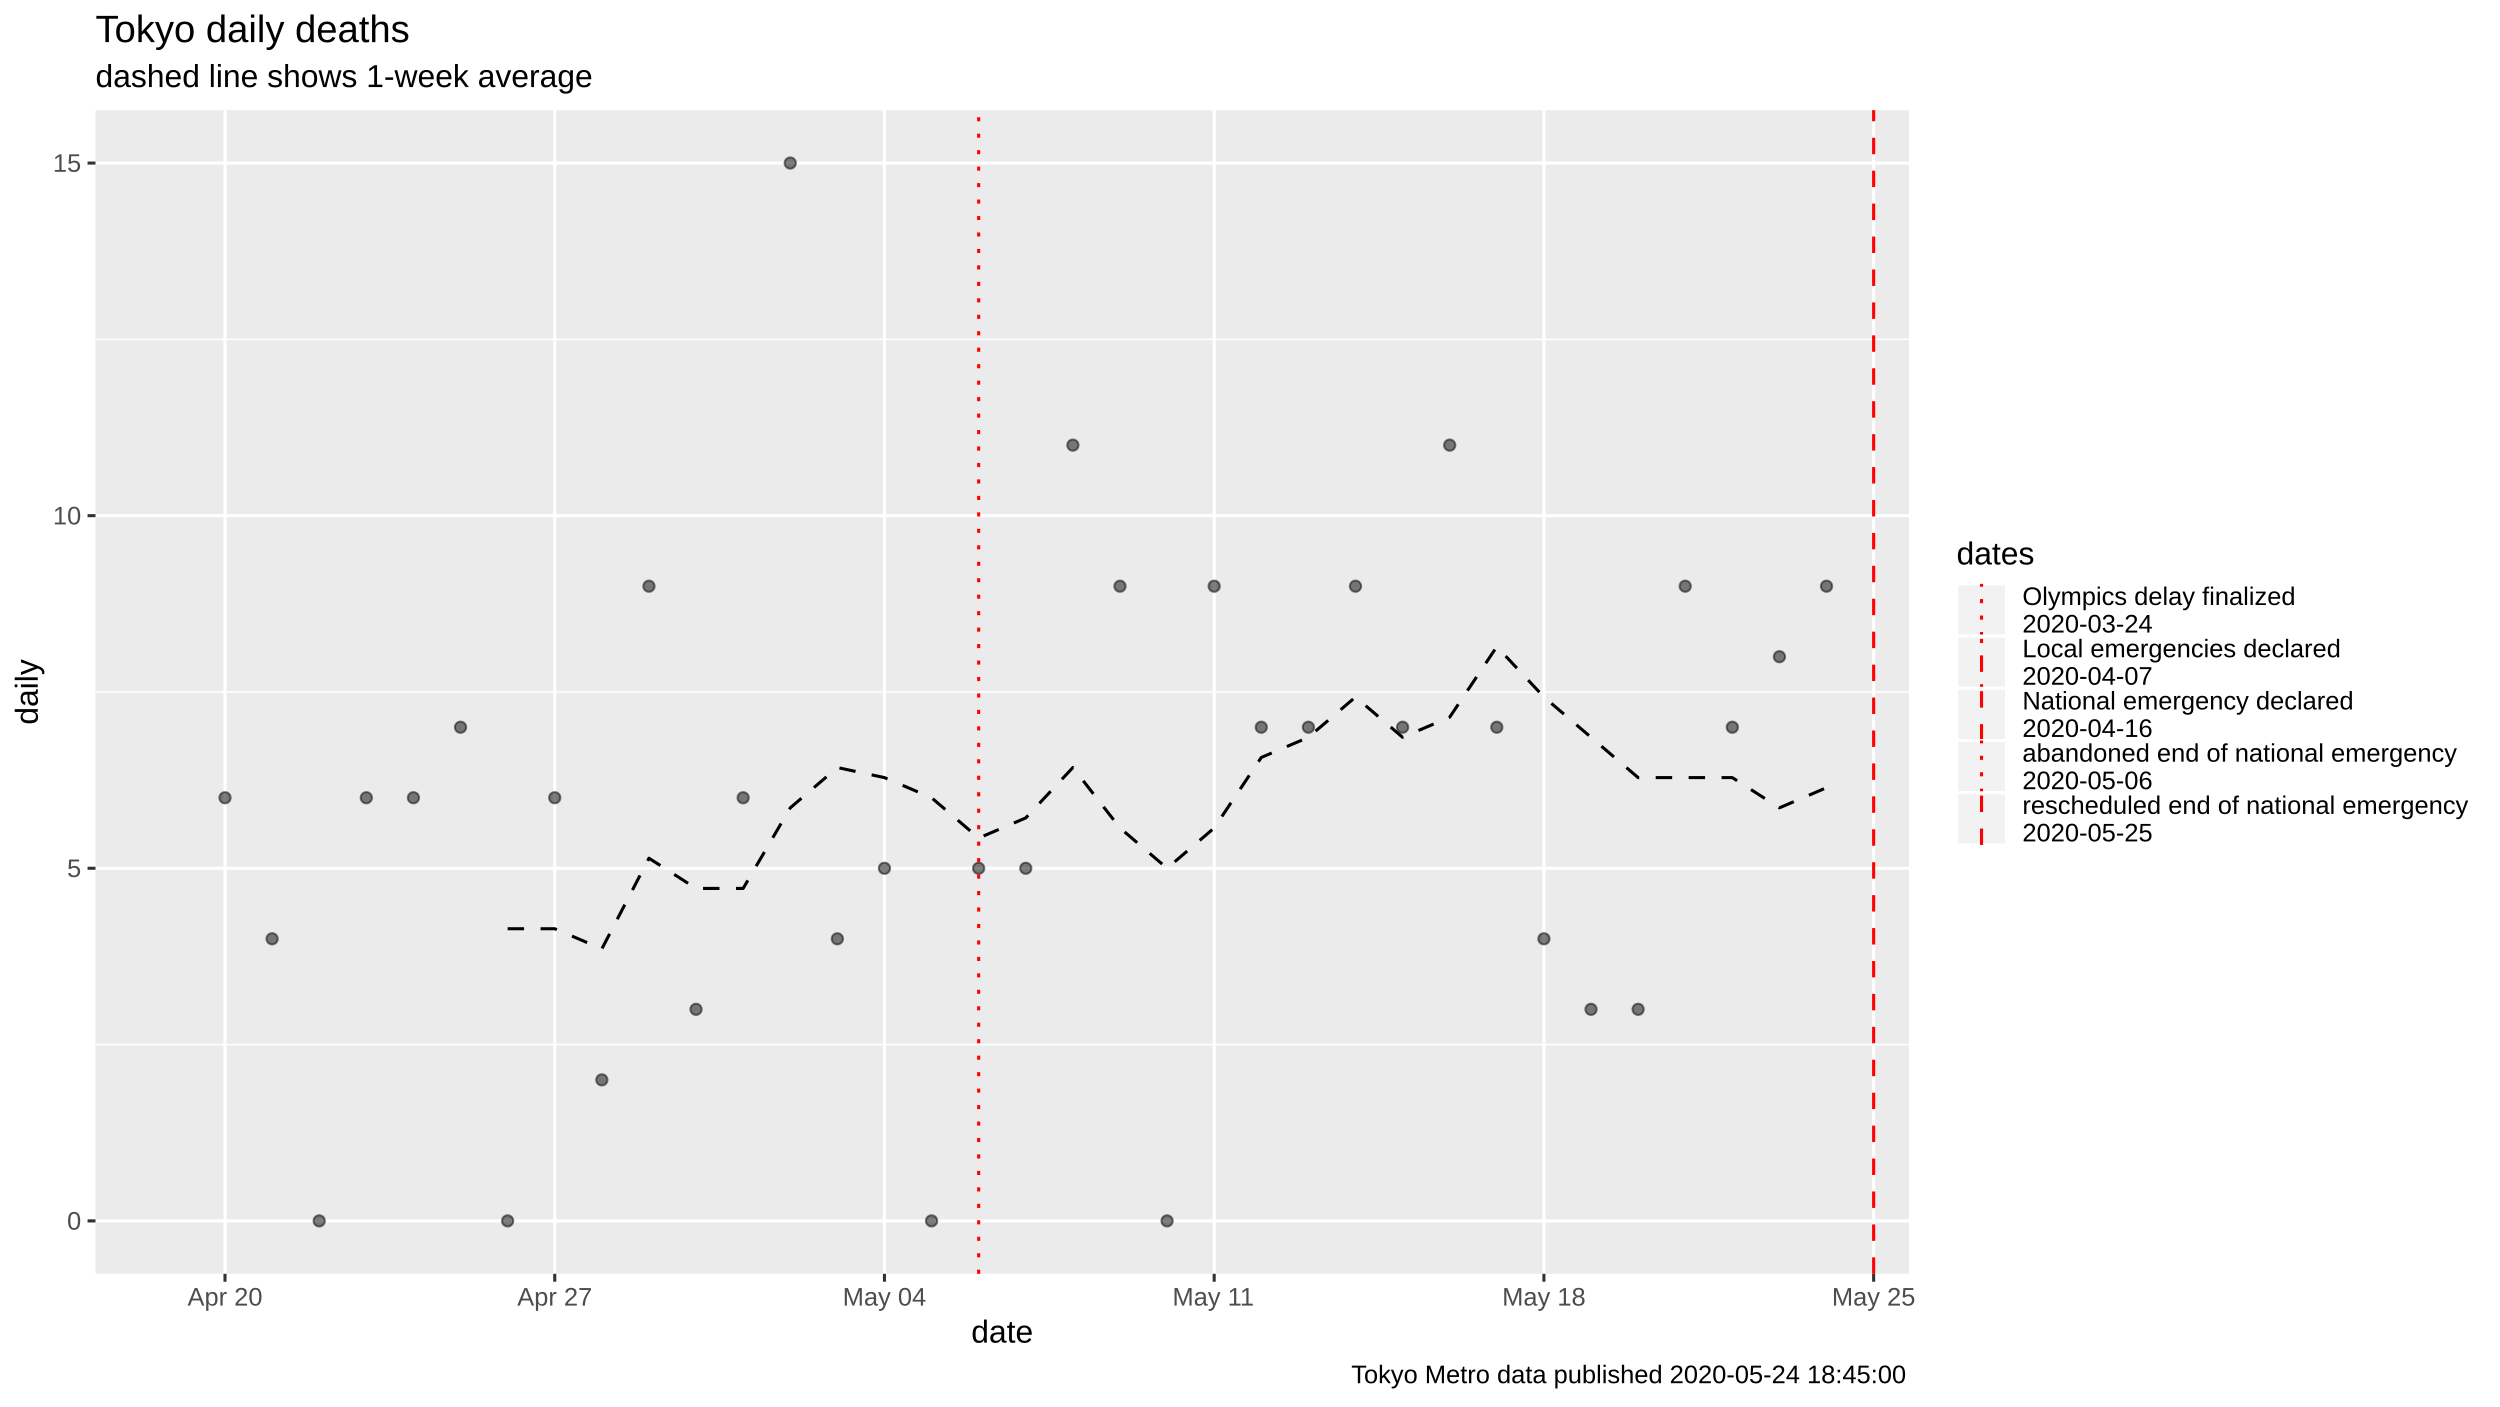
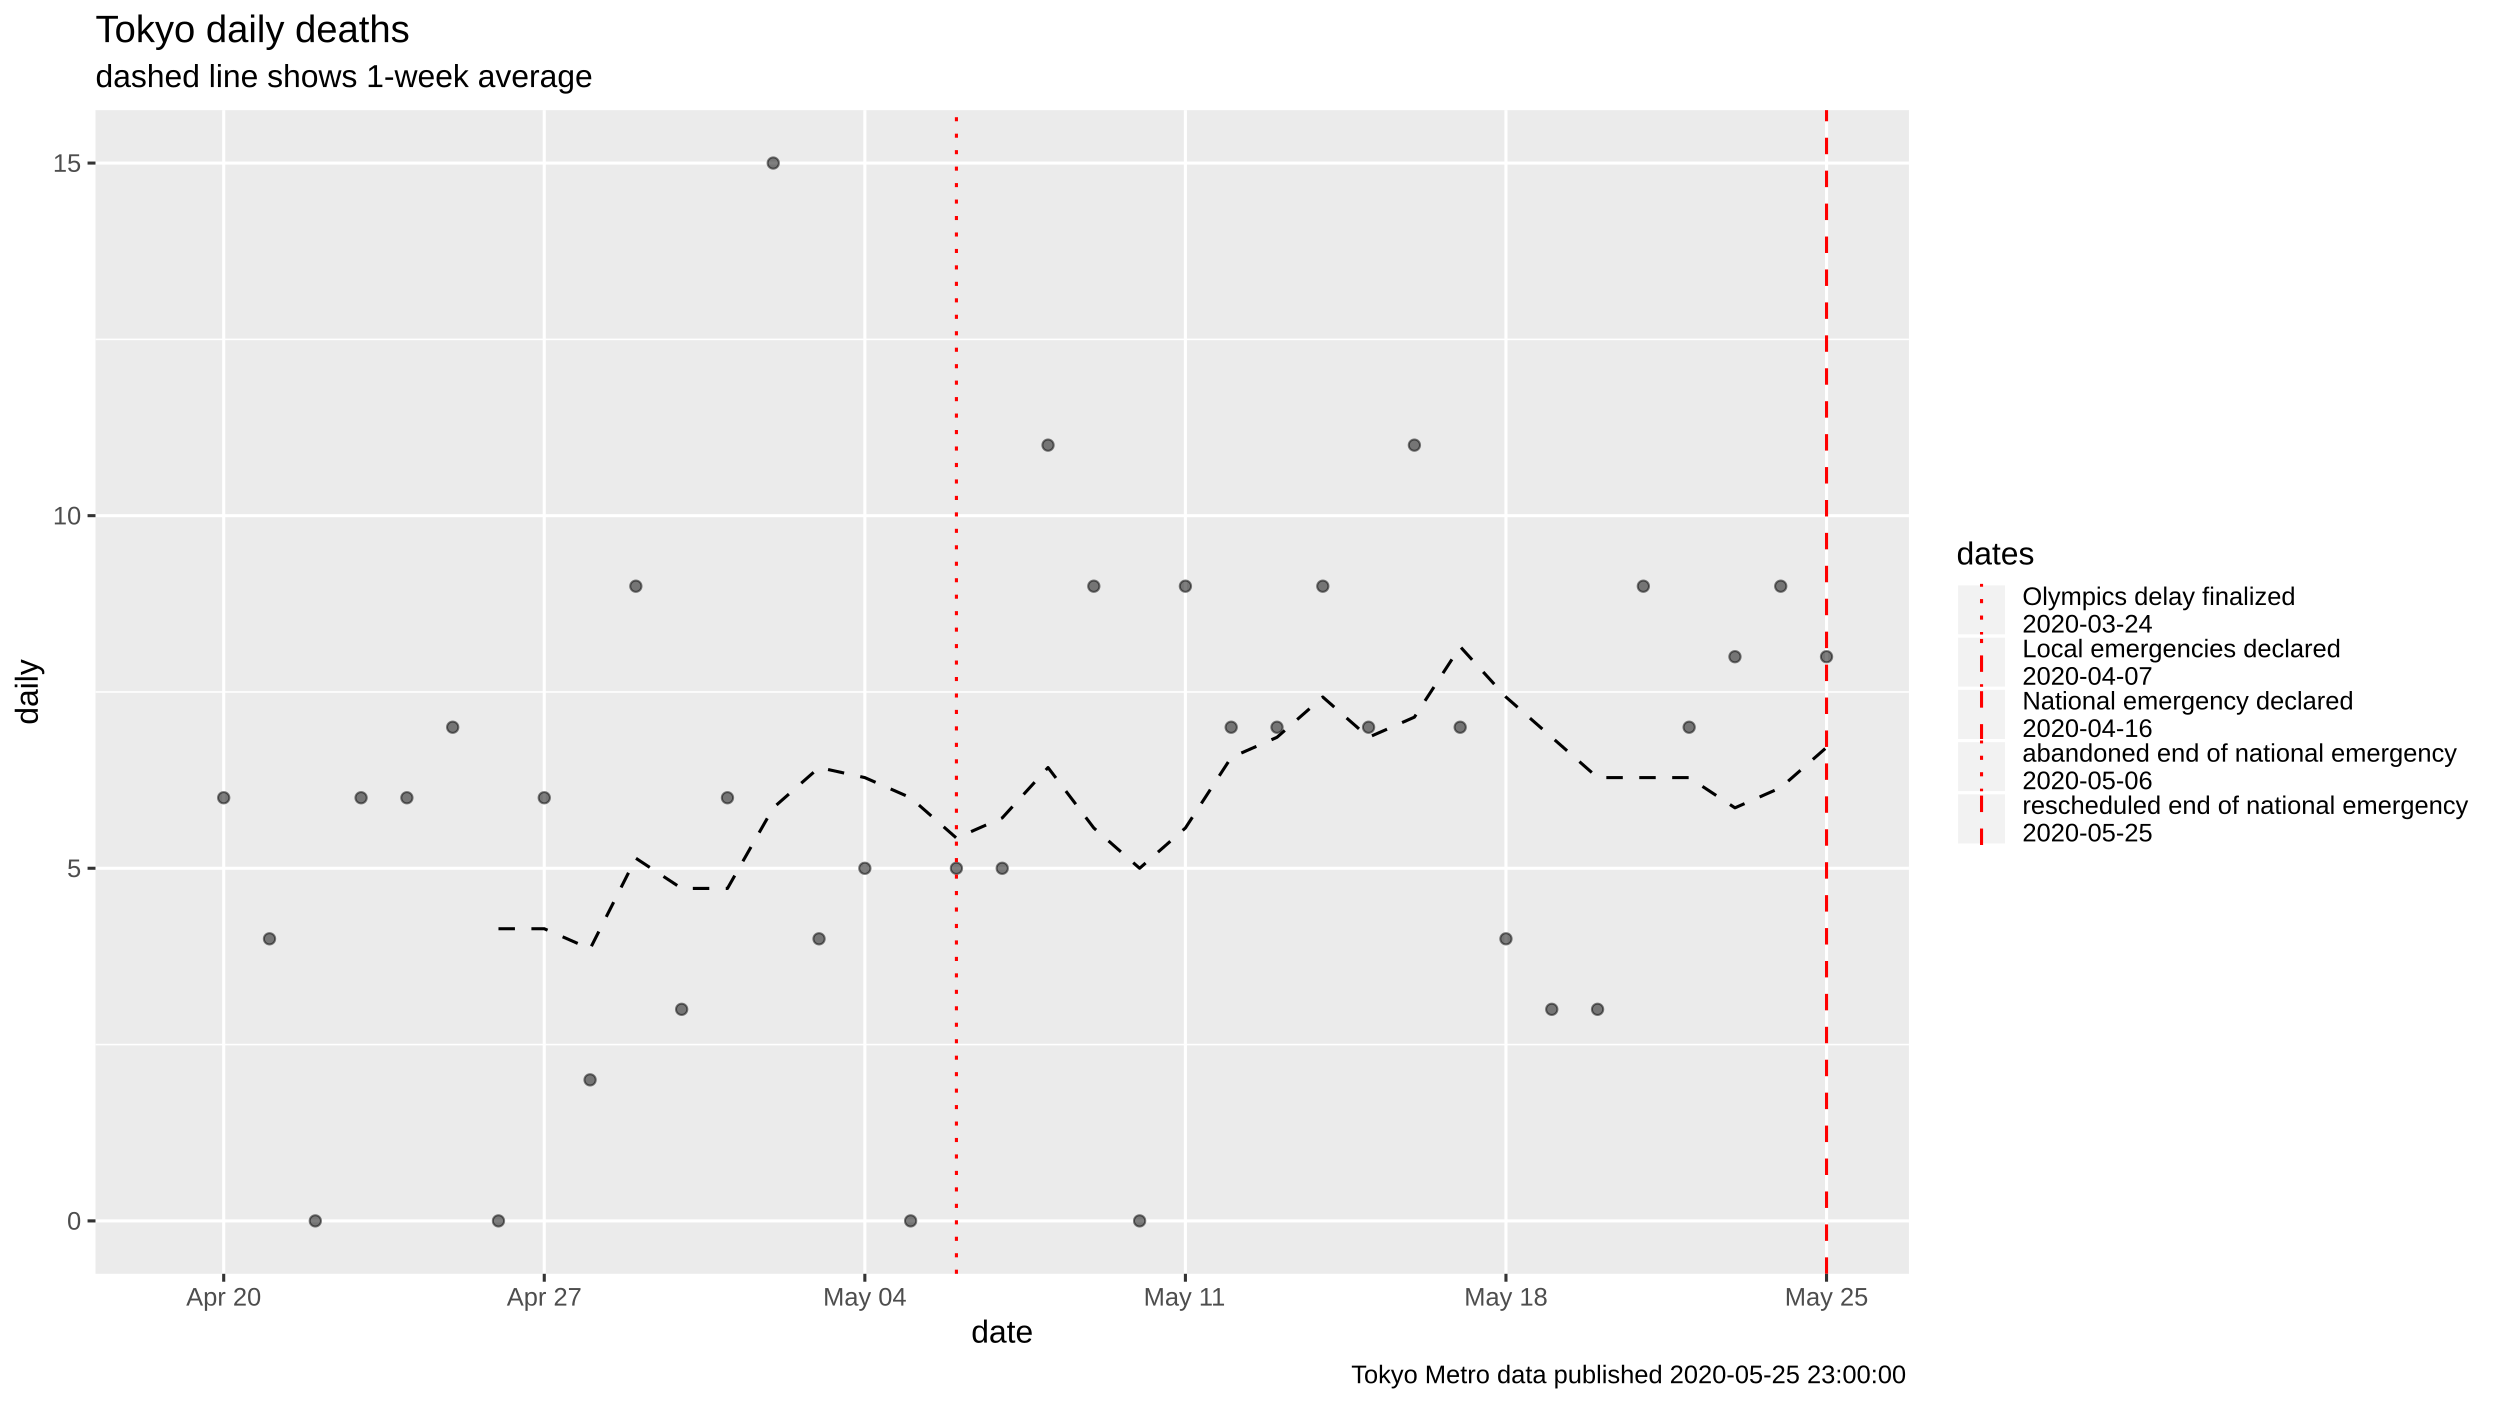
<svg xmlns="http://www.w3.org/2000/svg" viewBox="0 0 864.00 486.00">
  <defs>
    <style type="text/css">
    line, polyline, polygon, path, rect, circle {
      fill: none;
      stroke: #000000;
      stroke-linecap: round;
      stroke-linejoin: round;
      stroke-miterlimit: 10.00;
    }
  </style>
  </defs>
  <rect width="100%" height="100%" style="stroke: none; fill: #FFFFFF;" />
  <rect x="0" y="0.00" width="864.00" height="486.00" style="stroke-width: 1.07; stroke: #FFFFFF; fill: #FFFFFF;" />
  <defs>
    <clipPath id="cpMzMuMDB8NjU5Ljc0fDQ0MC4yMnwzOC4wNw==">
      <rect x="33.00" y="38.07" width="626.74" height="402.15" />
    </clipPath>
  </defs>
  <rect x="33.00" y="38.07" width="626.74" height="402.15" style="stroke-width: 1.07; stroke: none; fill: #EBEBEB;" clip-path="url(#cpMzMuMDB8NjU5Ljc0fDQ0MC4yMnwzOC4wNw==)" />
  <polyline points="33.00,361.01 659.74,361.01 " style="stroke-width: 0.53; stroke: #FFFFFF; stroke-linecap: butt;" clip-path="url(#cpMzMuMDB8NjU5Ljc0fDQ0MC4yMnwzOC4wNw==)" />
  <polyline points="33.00,239.15 659.74,239.15 " style="stroke-width: 0.53; stroke: #FFFFFF; stroke-linecap: butt;" clip-path="url(#cpMzMuMDB8NjU5Ljc0fDQ0MC4yMnwzOC4wNw==)" />
  <polyline points="33.00,117.28 659.74,117.28 " style="stroke-width: 0.53; stroke: #FFFFFF; stroke-linecap: butt;" clip-path="url(#cpMzMuMDB8NjU5Ljc0fDQ0MC4yMnwzOC4wNw==)" />
  <polyline points="33.00,421.94 659.74,421.94 " style="stroke-width: 1.07; stroke: #FFFFFF; stroke-linecap: butt;" clip-path="url(#cpMzMuMDB8NjU5Ljc0fDQ0MC4yMnwzOC4wNw==)" />
  <polyline points="33.00,300.08 659.74,300.08 " style="stroke-width: 1.07; stroke: #FFFFFF; stroke-linecap: butt;" clip-path="url(#cpMzMuMDB8NjU5Ljc0fDQ0MC4yMnwzOC4wNw==)" />
  <polyline points="33.00,178.21 659.74,178.21 " style="stroke-width: 1.07; stroke: #FFFFFF; stroke-linecap: butt;" clip-path="url(#cpMzMuMDB8NjU5Ljc0fDQ0MC4yMnwzOC4wNw==)" />
  <polyline points="33.00,56.35 659.74,56.35 " style="stroke-width: 1.07; stroke: #FFFFFF; stroke-linecap: butt;" clip-path="url(#cpMzMuMDB8NjU5Ljc0fDQ0MC4yMnwzOC4wNw==)" />
-   <polyline points="77.76,440.22 77.76,38.07 " style="stroke-width: 1.07; stroke: #FFFFFF; stroke-linecap: butt;" clip-path="url(#cpMzMuMDB8NjU5Ljc0fDQ0MC4yMnwzOC4wNw==)" />
-   <polyline points="191.72,440.22 191.72,38.07 " style="stroke-width: 1.07; stroke: #FFFFFF; stroke-linecap: butt;" clip-path="url(#cpMzMuMDB8NjU5Ljc0fDQ0MC4yMnwzOC4wNw==)" />
-   <polyline points="305.67,440.22 305.67,38.07 " style="stroke-width: 1.07; stroke: #FFFFFF; stroke-linecap: butt;" clip-path="url(#cpMzMuMDB8NjU5Ljc0fDQ0MC4yMnwzOC4wNw==)" />
-   <polyline points="419.62,440.22 419.62,38.07 " style="stroke-width: 1.07; stroke: #FFFFFF; stroke-linecap: butt;" clip-path="url(#cpMzMuMDB8NjU5Ljc0fDQ0MC4yMnwzOC4wNw==)" />
-   <polyline points="533.58,440.22 533.58,38.07 " style="stroke-width: 1.07; stroke: #FFFFFF; stroke-linecap: butt;" clip-path="url(#cpMzMuMDB8NjU5Ljc0fDQ0MC4yMnwzOC4wNw==)" />
-   <polyline points="647.53,440.22 647.53,38.07 " style="stroke-width: 1.07; stroke: #FFFFFF; stroke-linecap: butt;" clip-path="url(#cpMzMuMDB8NjU5Ljc0fDQ0MC4yMnwzOC4wNw==)" />
-   <polyline points="175.44,320.97 191.72,320.97 208.00,327.93 224.28,296.60 240.55,307.04 256.83,307.04 273.11,279.19 289.39,265.26 305.67,268.74 321.95,275.70 338.23,289.63 354.51,282.67 370.79,265.26 387.07,286.15 403.35,300.08 419.62,286.15 435.90,261.78 452.18,254.81 468.46,240.89 484.74,254.81 501.02,247.85 517.30,223.48 533.58,240.89 549.86,254.81 566.14,268.74 582.41,268.74 598.69,268.74 614.97,279.19 631.25,272.22 " style="stroke-width: 1.07; stroke-dasharray: 5.69,5.69; stroke-linecap: butt;" clip-path="url(#cpMzMuMDB8NjU5Ljc0fDQ0MC4yMnwzOC4wNw==)" />
-   <circle cx="77.76" cy="275.70" r="1.95" style="stroke-width: 0.71; stroke: #000000; stroke-opacity: 0.50; fill: #000000; fill-opacity: 0.50;" clip-path="url(#cpMzMuMDB8NjU5Ljc0fDQ0MC4yMnwzOC4wNw==)" />
-   <circle cx="94.04" cy="324.45" r="1.95" style="stroke-width: 0.71; stroke: #000000; stroke-opacity: 0.50; fill: #000000; fill-opacity: 0.50;" clip-path="url(#cpMzMuMDB8NjU5Ljc0fDQ0MC4yMnwzOC4wNw==)" />
-   <circle cx="110.32" cy="421.94" r="1.95" style="stroke-width: 0.71; stroke: #000000; stroke-opacity: 0.50; fill: #000000; fill-opacity: 0.50;" clip-path="url(#cpMzMuMDB8NjU5Ljc0fDQ0MC4yMnwzOC4wNw==)" />
-   <circle cx="126.60" cy="275.70" r="1.95" style="stroke-width: 0.71; stroke: #000000; stroke-opacity: 0.50; fill: #000000; fill-opacity: 0.50;" clip-path="url(#cpMzMuMDB8NjU5Ljc0fDQ0MC4yMnwzOC4wNw==)" />
-   <circle cx="142.88" cy="275.70" r="1.95" style="stroke-width: 0.71; stroke: #000000; stroke-opacity: 0.50; fill: #000000; fill-opacity: 0.50;" clip-path="url(#cpMzMuMDB8NjU5Ljc0fDQ0MC4yMnwzOC4wNw==)" />
-   <circle cx="159.16" cy="251.33" r="1.95" style="stroke-width: 0.71; stroke: #000000; stroke-opacity: 0.50; fill: #000000; fill-opacity: 0.50;" clip-path="url(#cpMzMuMDB8NjU5Ljc0fDQ0MC4yMnwzOC4wNw==)" />
-   <circle cx="175.44" cy="421.94" r="1.95" style="stroke-width: 0.71; stroke: #000000; stroke-opacity: 0.50; fill: #000000; fill-opacity: 0.50;" clip-path="url(#cpMzMuMDB8NjU5Ljc0fDQ0MC4yMnwzOC4wNw==)" />
-   <circle cx="191.72" cy="275.70" r="1.95" style="stroke-width: 0.71; stroke: #000000; stroke-opacity: 0.50; fill: #000000; fill-opacity: 0.50;" clip-path="url(#cpMzMuMDB8NjU5Ljc0fDQ0MC4yMnwzOC4wNw==)" />
-   <circle cx="208.00" cy="373.20" r="1.95" style="stroke-width: 0.71; stroke: #000000; stroke-opacity: 0.50; fill: #000000; fill-opacity: 0.50;" clip-path="url(#cpMzMuMDB8NjU5Ljc0fDQ0MC4yMnwzOC4wNw==)" />
-   <circle cx="224.28" cy="202.59" r="1.95" style="stroke-width: 0.71; stroke: #000000; stroke-opacity: 0.50; fill: #000000; fill-opacity: 0.50;" clip-path="url(#cpMzMuMDB8NjU5Ljc0fDQ0MC4yMnwzOC4wNw==)" />
-   <circle cx="240.55" cy="348.82" r="1.95" style="stroke-width: 0.71; stroke: #000000; stroke-opacity: 0.50; fill: #000000; fill-opacity: 0.50;" clip-path="url(#cpMzMuMDB8NjU5Ljc0fDQ0MC4yMnwzOC4wNw==)" />
-   <circle cx="256.83" cy="275.70" r="1.95" style="stroke-width: 0.71; stroke: #000000; stroke-opacity: 0.50; fill: #000000; fill-opacity: 0.50;" clip-path="url(#cpMzMuMDB8NjU5Ljc0fDQ0MC4yMnwzOC4wNw==)" />
-   <circle cx="273.11" cy="56.35" r="1.95" style="stroke-width: 0.71; stroke: #000000; stroke-opacity: 0.50; fill: #000000; fill-opacity: 0.50;" clip-path="url(#cpMzMuMDB8NjU5Ljc0fDQ0MC4yMnwzOC4wNw==)" />
-   <circle cx="289.39" cy="324.45" r="1.95" style="stroke-width: 0.71; stroke: #000000; stroke-opacity: 0.50; fill: #000000; fill-opacity: 0.50;" clip-path="url(#cpMzMuMDB8NjU5Ljc0fDQ0MC4yMnwzOC4wNw==)" />
-   <circle cx="305.67" cy="300.08" r="1.95" style="stroke-width: 0.71; stroke: #000000; stroke-opacity: 0.50; fill: #000000; fill-opacity: 0.50;" clip-path="url(#cpMzMuMDB8NjU5Ljc0fDQ0MC4yMnwzOC4wNw==)" />
-   <circle cx="321.95" cy="421.94" r="1.95" style="stroke-width: 0.71; stroke: #000000; stroke-opacity: 0.50; fill: #000000; fill-opacity: 0.50;" clip-path="url(#cpMzMuMDB8NjU5Ljc0fDQ0MC4yMnwzOC4wNw==)" />
-   <circle cx="338.23" cy="300.08" r="1.95" style="stroke-width: 0.71; stroke: #000000; stroke-opacity: 0.50; fill: #000000; fill-opacity: 0.50;" clip-path="url(#cpMzMuMDB8NjU5Ljc0fDQ0MC4yMnwzOC4wNw==)" />
-   <circle cx="354.51" cy="300.08" r="1.95" style="stroke-width: 0.71; stroke: #000000; stroke-opacity: 0.50; fill: #000000; fill-opacity: 0.50;" clip-path="url(#cpMzMuMDB8NjU5Ljc0fDQ0MC4yMnwzOC4wNw==)" />
-   <circle cx="370.79" cy="153.84" r="1.95" style="stroke-width: 0.71; stroke: #000000; stroke-opacity: 0.50; fill: #000000; fill-opacity: 0.50;" clip-path="url(#cpMzMuMDB8NjU5Ljc0fDQ0MC4yMnwzOC4wNw==)" />
-   <circle cx="387.07" cy="202.59" r="1.95" style="stroke-width: 0.71; stroke: #000000; stroke-opacity: 0.50; fill: #000000; fill-opacity: 0.50;" clip-path="url(#cpMzMuMDB8NjU5Ljc0fDQ0MC4yMnwzOC4wNw==)" />
-   <circle cx="403.35" cy="421.94" r="1.95" style="stroke-width: 0.71; stroke: #000000; stroke-opacity: 0.50; fill: #000000; fill-opacity: 0.50;" clip-path="url(#cpMzMuMDB8NjU5Ljc0fDQ0MC4yMnwzOC4wNw==)" />
-   <circle cx="419.62" cy="202.59" r="1.95" style="stroke-width: 0.71; stroke: #000000; stroke-opacity: 0.50; fill: #000000; fill-opacity: 0.50;" clip-path="url(#cpMzMuMDB8NjU5Ljc0fDQ0MC4yMnwzOC4wNw==)" />
-   <circle cx="435.90" cy="251.33" r="1.95" style="stroke-width: 0.71; stroke: #000000; stroke-opacity: 0.50; fill: #000000; fill-opacity: 0.50;" clip-path="url(#cpMzMuMDB8NjU5Ljc0fDQ0MC4yMnwzOC4wNw==)" />
-   <circle cx="452.18" cy="251.33" r="1.95" style="stroke-width: 0.71; stroke: #000000; stroke-opacity: 0.50; fill: #000000; fill-opacity: 0.50;" clip-path="url(#cpMzMuMDB8NjU5Ljc0fDQ0MC4yMnwzOC4wNw==)" />
-   <circle cx="468.46" cy="202.59" r="1.95" style="stroke-width: 0.71; stroke: #000000; stroke-opacity: 0.50; fill: #000000; fill-opacity: 0.50;" clip-path="url(#cpMzMuMDB8NjU5Ljc0fDQ0MC4yMnwzOC4wNw==)" />
-   <circle cx="484.74" cy="251.33" r="1.95" style="stroke-width: 0.71; stroke: #000000; stroke-opacity: 0.50; fill: #000000; fill-opacity: 0.50;" clip-path="url(#cpMzMuMDB8NjU5Ljc0fDQ0MC4yMnwzOC4wNw==)" />
-   <circle cx="501.02" cy="153.84" r="1.95" style="stroke-width: 0.71; stroke: #000000; stroke-opacity: 0.50; fill: #000000; fill-opacity: 0.50;" clip-path="url(#cpMzMuMDB8NjU5Ljc0fDQ0MC4yMnwzOC4wNw==)" />
-   <circle cx="517.30" cy="251.33" r="1.95" style="stroke-width: 0.71; stroke: #000000; stroke-opacity: 0.50; fill: #000000; fill-opacity: 0.50;" clip-path="url(#cpMzMuMDB8NjU5Ljc0fDQ0MC4yMnwzOC4wNw==)" />
-   <circle cx="533.58" cy="324.45" r="1.95" style="stroke-width: 0.71; stroke: #000000; stroke-opacity: 0.50; fill: #000000; fill-opacity: 0.50;" clip-path="url(#cpMzMuMDB8NjU5Ljc0fDQ0MC4yMnwzOC4wNw==)" />
-   <circle cx="549.86" cy="348.82" r="1.95" style="stroke-width: 0.71; stroke: #000000; stroke-opacity: 0.50; fill: #000000; fill-opacity: 0.50;" clip-path="url(#cpMzMuMDB8NjU5Ljc0fDQ0MC4yMnwzOC4wNw==)" />
-   <circle cx="566.14" cy="348.82" r="1.95" style="stroke-width: 0.71; stroke: #000000; stroke-opacity: 0.50; fill: #000000; fill-opacity: 0.50;" clip-path="url(#cpMzMuMDB8NjU5Ljc0fDQ0MC4yMnwzOC4wNw==)" />
-   <circle cx="582.41" cy="202.59" r="1.95" style="stroke-width: 0.71; stroke: #000000; stroke-opacity: 0.50; fill: #000000; fill-opacity: 0.50;" clip-path="url(#cpMzMuMDB8NjU5Ljc0fDQ0MC4yMnwzOC4wNw==)" />
-   <circle cx="598.69" cy="251.33" r="1.95" style="stroke-width: 0.71; stroke: #000000; stroke-opacity: 0.50; fill: #000000; fill-opacity: 0.50;" clip-path="url(#cpMzMuMDB8NjU5Ljc0fDQ0MC4yMnwzOC4wNw==)" />
-   <circle cx="614.97" cy="226.96" r="1.95" style="stroke-width: 0.71; stroke: #000000; stroke-opacity: 0.50; fill: #000000; fill-opacity: 0.50;" clip-path="url(#cpMzMuMDB8NjU5Ljc0fDQ0MC4yMnwzOC4wNw==)" />
-   <circle cx="631.25" cy="202.59" r="1.95" style="stroke-width: 0.71; stroke: #000000; stroke-opacity: 0.50; fill: #000000; fill-opacity: 0.50;" clip-path="url(#cpMzMuMDB8NjU5Ljc0fDQ0MC4yMnwzOC4wNw==)" />
-   <line x1="12.65" y1="440.22" x2="12.65" y2="38.07" style="stroke-width: 1.07; stroke: #FF0000; stroke-dasharray: 5.69,5.69; stroke-linecap: butt;" clip-path="url(#cpMzMuMDB8NjU5Ljc0fDQ0MC4yMnwzOC4wNw==)" />
-   <line x1="338.23" y1="440.22" x2="338.23" y2="38.07" style="stroke-width: 1.07; stroke: #FF0000; stroke-dasharray: 1.42,4.27; stroke-linecap: butt;" clip-path="url(#cpMzMuMDB8NjU5Ljc0fDQ0MC4yMnwzOC4wNw==)" />
-   <line x1="647.53" y1="440.22" x2="647.53" y2="38.07" style="stroke-width: 1.07; stroke: #FF0000; stroke-dasharray: 5.69,5.69; stroke-linecap: butt;" clip-path="url(#cpMzMuMDB8NjU5Ljc0fDQ0MC4yMnwzOC4wNw==)" />
+   <polyline points="77.31,440.22 77.31,38.07 " style="stroke-width: 1.07; stroke: #FFFFFF; stroke-linecap: butt;" clip-path="url(#cpMzMuMDB8NjU5Ljc0fDQ0MC4yMnwzOC4wNw==)" />
+   <polyline points="188.10,440.22 188.10,38.07 " style="stroke-width: 1.07; stroke: #FFFFFF; stroke-linecap: butt;" clip-path="url(#cpMzMuMDB8NjU5Ljc0fDQ0MC4yMnwzOC4wNw==)" />
+   <polyline points="298.89,440.22 298.89,38.07 " style="stroke-width: 1.07; stroke: #FFFFFF; stroke-linecap: butt;" clip-path="url(#cpMzMuMDB8NjU5Ljc0fDQ0MC4yMnwzOC4wNw==)" />
+   <polyline points="409.68,440.22 409.68,38.07 " style="stroke-width: 1.07; stroke: #FFFFFF; stroke-linecap: butt;" clip-path="url(#cpMzMuMDB8NjU5Ljc0fDQ0MC4yMnwzOC4wNw==)" />
+   <polyline points="520.46,440.22 520.46,38.07 " style="stroke-width: 1.07; stroke: #FFFFFF; stroke-linecap: butt;" clip-path="url(#cpMzMuMDB8NjU5Ljc0fDQ0MC4yMnwzOC4wNw==)" />
+   <polyline points="631.25,440.22 631.25,38.07 " style="stroke-width: 1.07; stroke: #FFFFFF; stroke-linecap: butt;" clip-path="url(#cpMzMuMDB8NjU5Ljc0fDQ0MC4yMnwzOC4wNw==)" />
+   <polyline points="172.27,320.97 188.10,320.97 203.93,327.93 219.75,296.60 235.58,307.04 251.41,307.04 267.23,279.19 283.06,265.26 298.89,268.74 314.71,275.70 330.54,289.63 346.37,282.67 362.20,265.26 378.02,286.15 393.85,300.08 409.68,286.15 425.50,261.78 441.33,254.81 457.16,240.89 472.98,254.81 488.81,247.85 504.64,223.48 520.46,240.89 536.29,254.81 552.12,268.74 567.94,268.74 583.77,268.74 599.60,279.19 615.42,272.22 631.25,258.30 " style="stroke-width: 1.07; stroke-dasharray: 5.69,5.69; stroke-linecap: butt;" clip-path="url(#cpMzMuMDB8NjU5Ljc0fDQ0MC4yMnwzOC4wNw==)" />
+   <circle cx="77.31" cy="275.70" r="1.95" style="stroke-width: 0.71; stroke: #000000; stroke-opacity: 0.50; fill: #000000; fill-opacity: 0.50;" clip-path="url(#cpMzMuMDB8NjU5Ljc0fDQ0MC4yMnwzOC4wNw==)" />
+   <circle cx="93.14" cy="324.45" r="1.95" style="stroke-width: 0.71; stroke: #000000; stroke-opacity: 0.50; fill: #000000; fill-opacity: 0.50;" clip-path="url(#cpMzMuMDB8NjU5Ljc0fDQ0MC4yMnwzOC4wNw==)" />
+   <circle cx="108.97" cy="421.94" r="1.95" style="stroke-width: 0.71; stroke: #000000; stroke-opacity: 0.50; fill: #000000; fill-opacity: 0.50;" clip-path="url(#cpMzMuMDB8NjU5Ljc0fDQ0MC4yMnwzOC4wNw==)" />
+   <circle cx="124.79" cy="275.70" r="1.95" style="stroke-width: 0.71; stroke: #000000; stroke-opacity: 0.50; fill: #000000; fill-opacity: 0.50;" clip-path="url(#cpMzMuMDB8NjU5Ljc0fDQ0MC4yMnwzOC4wNw==)" />
+   <circle cx="140.62" cy="275.70" r="1.95" style="stroke-width: 0.71; stroke: #000000; stroke-opacity: 0.50; fill: #000000; fill-opacity: 0.50;" clip-path="url(#cpMzMuMDB8NjU5Ljc0fDQ0MC4yMnwzOC4wNw==)" />
+   <circle cx="156.45" cy="251.33" r="1.95" style="stroke-width: 0.71; stroke: #000000; stroke-opacity: 0.50; fill: #000000; fill-opacity: 0.50;" clip-path="url(#cpMzMuMDB8NjU5Ljc0fDQ0MC4yMnwzOC4wNw==)" />
+   <circle cx="172.27" cy="421.94" r="1.95" style="stroke-width: 0.71; stroke: #000000; stroke-opacity: 0.50; fill: #000000; fill-opacity: 0.50;" clip-path="url(#cpMzMuMDB8NjU5Ljc0fDQ0MC4yMnwzOC4wNw==)" />
+   <circle cx="188.10" cy="275.70" r="1.95" style="stroke-width: 0.71; stroke: #000000; stroke-opacity: 0.50; fill: #000000; fill-opacity: 0.50;" clip-path="url(#cpMzMuMDB8NjU5Ljc0fDQ0MC4yMnwzOC4wNw==)" />
+   <circle cx="203.93" cy="373.20" r="1.95" style="stroke-width: 0.71; stroke: #000000; stroke-opacity: 0.50; fill: #000000; fill-opacity: 0.50;" clip-path="url(#cpMzMuMDB8NjU5Ljc0fDQ0MC4yMnwzOC4wNw==)" />
+   <circle cx="219.75" cy="202.59" r="1.95" style="stroke-width: 0.71; stroke: #000000; stroke-opacity: 0.50; fill: #000000; fill-opacity: 0.50;" clip-path="url(#cpMzMuMDB8NjU5Ljc0fDQ0MC4yMnwzOC4wNw==)" />
+   <circle cx="235.58" cy="348.82" r="1.95" style="stroke-width: 0.71; stroke: #000000; stroke-opacity: 0.50; fill: #000000; fill-opacity: 0.50;" clip-path="url(#cpMzMuMDB8NjU5Ljc0fDQ0MC4yMnwzOC4wNw==)" />
+   <circle cx="251.41" cy="275.70" r="1.95" style="stroke-width: 0.71; stroke: #000000; stroke-opacity: 0.50; fill: #000000; fill-opacity: 0.50;" clip-path="url(#cpMzMuMDB8NjU5Ljc0fDQ0MC4yMnwzOC4wNw==)" />
+   <circle cx="267.23" cy="56.35" r="1.95" style="stroke-width: 0.71; stroke: #000000; stroke-opacity: 0.50; fill: #000000; fill-opacity: 0.50;" clip-path="url(#cpMzMuMDB8NjU5Ljc0fDQ0MC4yMnwzOC4wNw==)" />
+   <circle cx="283.06" cy="324.45" r="1.95" style="stroke-width: 0.71; stroke: #000000; stroke-opacity: 0.50; fill: #000000; fill-opacity: 0.50;" clip-path="url(#cpMzMuMDB8NjU5Ljc0fDQ0MC4yMnwzOC4wNw==)" />
+   <circle cx="298.89" cy="300.08" r="1.95" style="stroke-width: 0.71; stroke: #000000; stroke-opacity: 0.50; fill: #000000; fill-opacity: 0.50;" clip-path="url(#cpMzMuMDB8NjU5Ljc0fDQ0MC4yMnwzOC4wNw==)" />
+   <circle cx="314.71" cy="421.94" r="1.95" style="stroke-width: 0.71; stroke: #000000; stroke-opacity: 0.50; fill: #000000; fill-opacity: 0.50;" clip-path="url(#cpMzMuMDB8NjU5Ljc0fDQ0MC4yMnwzOC4wNw==)" />
+   <circle cx="330.54" cy="300.08" r="1.95" style="stroke-width: 0.71; stroke: #000000; stroke-opacity: 0.50; fill: #000000; fill-opacity: 0.50;" clip-path="url(#cpMzMuMDB8NjU5Ljc0fDQ0MC4yMnwzOC4wNw==)" />
+   <circle cx="346.37" cy="300.08" r="1.95" style="stroke-width: 0.71; stroke: #000000; stroke-opacity: 0.50; fill: #000000; fill-opacity: 0.50;" clip-path="url(#cpMzMuMDB8NjU5Ljc0fDQ0MC4yMnwzOC4wNw==)" />
+   <circle cx="362.20" cy="153.84" r="1.95" style="stroke-width: 0.71; stroke: #000000; stroke-opacity: 0.50; fill: #000000; fill-opacity: 0.50;" clip-path="url(#cpMzMuMDB8NjU5Ljc0fDQ0MC4yMnwzOC4wNw==)" />
+   <circle cx="378.02" cy="202.59" r="1.95" style="stroke-width: 0.71; stroke: #000000; stroke-opacity: 0.50; fill: #000000; fill-opacity: 0.50;" clip-path="url(#cpMzMuMDB8NjU5Ljc0fDQ0MC4yMnwzOC4wNw==)" />
+   <circle cx="393.85" cy="421.94" r="1.95" style="stroke-width: 0.71; stroke: #000000; stroke-opacity: 0.50; fill: #000000; fill-opacity: 0.50;" clip-path="url(#cpMzMuMDB8NjU5Ljc0fDQ0MC4yMnwzOC4wNw==)" />
+   <circle cx="409.68" cy="202.59" r="1.95" style="stroke-width: 0.71; stroke: #000000; stroke-opacity: 0.50; fill: #000000; fill-opacity: 0.50;" clip-path="url(#cpMzMuMDB8NjU5Ljc0fDQ0MC4yMnwzOC4wNw==)" />
+   <circle cx="425.50" cy="251.33" r="1.95" style="stroke-width: 0.71; stroke: #000000; stroke-opacity: 0.50; fill: #000000; fill-opacity: 0.50;" clip-path="url(#cpMzMuMDB8NjU5Ljc0fDQ0MC4yMnwzOC4wNw==)" />
+   <circle cx="441.33" cy="251.33" r="1.95" style="stroke-width: 0.71; stroke: #000000; stroke-opacity: 0.50; fill: #000000; fill-opacity: 0.50;" clip-path="url(#cpMzMuMDB8NjU5Ljc0fDQ0MC4yMnwzOC4wNw==)" />
+   <circle cx="457.16" cy="202.59" r="1.95" style="stroke-width: 0.71; stroke: #000000; stroke-opacity: 0.50; fill: #000000; fill-opacity: 0.50;" clip-path="url(#cpMzMuMDB8NjU5Ljc0fDQ0MC4yMnwzOC4wNw==)" />
+   <circle cx="472.98" cy="251.33" r="1.95" style="stroke-width: 0.71; stroke: #000000; stroke-opacity: 0.50; fill: #000000; fill-opacity: 0.50;" clip-path="url(#cpMzMuMDB8NjU5Ljc0fDQ0MC4yMnwzOC4wNw==)" />
+   <circle cx="488.81" cy="153.84" r="1.95" style="stroke-width: 0.71; stroke: #000000; stroke-opacity: 0.50; fill: #000000; fill-opacity: 0.50;" clip-path="url(#cpMzMuMDB8NjU5Ljc0fDQ0MC4yMnwzOC4wNw==)" />
+   <circle cx="504.64" cy="251.33" r="1.95" style="stroke-width: 0.71; stroke: #000000; stroke-opacity: 0.50; fill: #000000; fill-opacity: 0.50;" clip-path="url(#cpMzMuMDB8NjU5Ljc0fDQ0MC4yMnwzOC4wNw==)" />
+   <circle cx="520.46" cy="324.45" r="1.95" style="stroke-width: 0.71; stroke: #000000; stroke-opacity: 0.50; fill: #000000; fill-opacity: 0.50;" clip-path="url(#cpMzMuMDB8NjU5Ljc0fDQ0MC4yMnwzOC4wNw==)" />
+   <circle cx="536.29" cy="348.82" r="1.95" style="stroke-width: 0.71; stroke: #000000; stroke-opacity: 0.50; fill: #000000; fill-opacity: 0.50;" clip-path="url(#cpMzMuMDB8NjU5Ljc0fDQ0MC4yMnwzOC4wNw==)" />
+   <circle cx="552.12" cy="348.82" r="1.95" style="stroke-width: 0.71; stroke: #000000; stroke-opacity: 0.50; fill: #000000; fill-opacity: 0.50;" clip-path="url(#cpMzMuMDB8NjU5Ljc0fDQ0MC4yMnwzOC4wNw==)" />
+   <circle cx="567.94" cy="202.59" r="1.95" style="stroke-width: 0.71; stroke: #000000; stroke-opacity: 0.50; fill: #000000; fill-opacity: 0.50;" clip-path="url(#cpMzMuMDB8NjU5Ljc0fDQ0MC4yMnwzOC4wNw==)" />
+   <circle cx="583.77" cy="251.33" r="1.95" style="stroke-width: 0.71; stroke: #000000; stroke-opacity: 0.50; fill: #000000; fill-opacity: 0.50;" clip-path="url(#cpMzMuMDB8NjU5Ljc0fDQ0MC4yMnwzOC4wNw==)" />
+   <circle cx="599.60" cy="226.96" r="1.95" style="stroke-width: 0.71; stroke: #000000; stroke-opacity: 0.50; fill: #000000; fill-opacity: 0.50;" clip-path="url(#cpMzMuMDB8NjU5Ljc0fDQ0MC4yMnwzOC4wNw==)" />
+   <circle cx="615.42" cy="202.59" r="1.95" style="stroke-width: 0.71; stroke: #000000; stroke-opacity: 0.50; fill: #000000; fill-opacity: 0.50;" clip-path="url(#cpMzMuMDB8NjU5Ljc0fDQ0MC4yMnwzOC4wNw==)" />
+   <circle cx="631.25" cy="226.96" r="1.95" style="stroke-width: 0.71; stroke: #000000; stroke-opacity: 0.50; fill: #000000; fill-opacity: 0.50;" clip-path="url(#cpMzMuMDB8NjU5Ljc0fDQ0MC4yMnwzOC4wNw==)" />
+   <line x1="14.00" y1="440.22" x2="14.00" y2="38.07" style="stroke-width: 1.07; stroke: #FF0000; stroke-dasharray: 5.69,5.69; stroke-linecap: butt;" clip-path="url(#cpMzMuMDB8NjU5Ljc0fDQ0MC4yMnwzOC4wNw==)" />
+   <line x1="330.54" y1="440.22" x2="330.54" y2="38.07" style="stroke-width: 1.07; stroke: #FF0000; stroke-dasharray: 1.42,4.27; stroke-linecap: butt;" clip-path="url(#cpMzMuMDB8NjU5Ljc0fDQ0MC4yMnwzOC4wNw==)" />
+   <line x1="631.25" y1="440.22" x2="631.25" y2="38.07" style="stroke-width: 1.07; stroke: #FF0000; stroke-dasharray: 5.69,5.69; stroke-linecap: butt;" clip-path="url(#cpMzMuMDB8NjU5Ljc0fDQ0MC4yMnwzOC4wNw==)" />
  <defs>
    <clipPath id="cpMC4wMHw4NjQuMDB8NDg2LjAwfDAuMDA=">
      <rect x="0.00" y="0.00" width="864.00" height="486.00" />
    </clipPath>
  </defs>
  <g clip-path="url(#cpMC4wMHw4NjQuMDB8NDg2LjAwfDAuMDA=)">
    <text x="23.17" y="424.97" style="font-size: 8.80px; fill: #4D4D4D; font-family: Liberation Sans;" textLength="4.89px" lengthAdjust="spacingAndGlyphs">0</text>
  </g>
  <g clip-path="url(#cpMC4wMHw4NjQuMDB8NDg2LjAwfDAuMDA=)">
    <text x="23.17" y="303.11" style="font-size: 8.80px; fill: #4D4D4D; font-family: Liberation Sans;" textLength="4.89px" lengthAdjust="spacingAndGlyphs">5</text>
  </g>
  <g clip-path="url(#cpMC4wMHw4NjQuMDB8NDg2LjAwfDAuMDA=)">
    <text x="18.28" y="181.24" style="font-size: 8.80px; fill: #4D4D4D; font-family: Liberation Sans;" textLength="9.79px" lengthAdjust="spacingAndGlyphs">10</text>
  </g>
  <g clip-path="url(#cpMC4wMHw4NjQuMDB8NDg2LjAwfDAuMDA=)">
    <text x="18.28" y="59.38" style="font-size: 8.80px; fill: #4D4D4D; font-family: Liberation Sans;" textLength="9.79px" lengthAdjust="spacingAndGlyphs">15</text>
  </g>
  <polyline points="30.26,421.94 33.00,421.94 " style="stroke-width: 1.07; stroke: #333333; stroke-linecap: butt;" clip-path="url(#cpMC4wMHw4NjQuMDB8NDg2LjAwfDAuMDA=)" />
  <polyline points="30.26,300.08 33.00,300.08 " style="stroke-width: 1.07; stroke: #333333; stroke-linecap: butt;" clip-path="url(#cpMC4wMHw4NjQuMDB8NDg2LjAwfDAuMDA=)" />
  <polyline points="30.26,178.21 33.00,178.21 " style="stroke-width: 1.07; stroke: #333333; stroke-linecap: butt;" clip-path="url(#cpMC4wMHw4NjQuMDB8NDg2LjAwfDAuMDA=)" />
  <polyline points="30.26,56.35 33.00,56.35 " style="stroke-width: 1.07; stroke: #333333; stroke-linecap: butt;" clip-path="url(#cpMC4wMHw4NjQuMDB8NDg2LjAwfDAuMDA=)" />
-   <polyline points="77.76,442.96 77.76,440.22 " style="stroke-width: 1.07; stroke: #333333; stroke-linecap: butt;" clip-path="url(#cpMC4wMHw4NjQuMDB8NDg2LjAwfDAuMDA=)" />
-   <polyline points="191.72,442.96 191.72,440.22 " style="stroke-width: 1.07; stroke: #333333; stroke-linecap: butt;" clip-path="url(#cpMC4wMHw4NjQuMDB8NDg2LjAwfDAuMDA=)" />
-   <polyline points="305.67,442.96 305.67,440.22 " style="stroke-width: 1.07; stroke: #333333; stroke-linecap: butt;" clip-path="url(#cpMC4wMHw4NjQuMDB8NDg2LjAwfDAuMDA=)" />
-   <polyline points="419.62,442.96 419.62,440.22 " style="stroke-width: 1.07; stroke: #333333; stroke-linecap: butt;" clip-path="url(#cpMC4wMHw4NjQuMDB8NDg2LjAwfDAuMDA=)" />
-   <polyline points="533.58,442.96 533.58,440.22 " style="stroke-width: 1.07; stroke: #333333; stroke-linecap: butt;" clip-path="url(#cpMC4wMHw4NjQuMDB8NDg2LjAwfDAuMDA=)" />
-   <polyline points="647.53,442.96 647.53,440.22 " style="stroke-width: 1.07; stroke: #333333; stroke-linecap: butt;" clip-path="url(#cpMC4wMHw4NjQuMDB8NDg2LjAwfDAuMDA=)" />
+   <polyline points="77.31,442.96 77.31,440.22 " style="stroke-width: 1.07; stroke: #333333; stroke-linecap: butt;" clip-path="url(#cpMC4wMHw4NjQuMDB8NDg2LjAwfDAuMDA=)" />
+   <polyline points="188.10,442.96 188.10,440.22 " style="stroke-width: 1.07; stroke: #333333; stroke-linecap: butt;" clip-path="url(#cpMC4wMHw4NjQuMDB8NDg2LjAwfDAuMDA=)" />
+   <polyline points="298.89,442.96 298.89,440.22 " style="stroke-width: 1.07; stroke: #333333; stroke-linecap: butt;" clip-path="url(#cpMC4wMHw4NjQuMDB8NDg2LjAwfDAuMDA=)" />
+   <polyline points="409.68,442.96 409.68,440.22 " style="stroke-width: 1.07; stroke: #333333; stroke-linecap: butt;" clip-path="url(#cpMC4wMHw4NjQuMDB8NDg2LjAwfDAuMDA=)" />
+   <polyline points="520.46,442.96 520.46,440.22 " style="stroke-width: 1.07; stroke: #333333; stroke-linecap: butt;" clip-path="url(#cpMC4wMHw4NjQuMDB8NDg2LjAwfDAuMDA=)" />
+   <polyline points="631.25,442.96 631.25,440.22 " style="stroke-width: 1.07; stroke: #333333; stroke-linecap: butt;" clip-path="url(#cpMC4wMHw4NjQuMDB8NDg2LjAwfDAuMDA=)" />
  <g clip-path="url(#cpMC4wMHw4NjQuMDB8NDg2LjAwfDAuMDA=)">
-     <text x="64.80" y="451.21" style="font-size: 8.80px; fill: #4D4D4D; font-family: Liberation Sans;" textLength="25.93px" lengthAdjust="spacingAndGlyphs">Apr 20</text>
+     <text x="64.35" y="451.21" style="font-size: 8.80px; fill: #4D4D4D; font-family: Liberation Sans;" textLength="25.93px" lengthAdjust="spacingAndGlyphs">Apr 20</text>
  </g>
  <g clip-path="url(#cpMC4wMHw4NjQuMDB8NDg2LjAwfDAuMDA=)">
-     <text x="178.75" y="451.21" style="font-size: 8.80px; fill: #4D4D4D; font-family: Liberation Sans;" textLength="25.93px" lengthAdjust="spacingAndGlyphs">Apr 27</text>
+     <text x="175.14" y="451.21" style="font-size: 8.80px; fill: #4D4D4D; font-family: Liberation Sans;" textLength="25.93px" lengthAdjust="spacingAndGlyphs">Apr 27</text>
  </g>
  <g clip-path="url(#cpMC4wMHw4NjQuMDB8NDg2LjAwfDAuMDA=)">
-     <text x="291.24" y="451.21" style="font-size: 8.80px; fill: #4D4D4D; font-family: Liberation Sans;" textLength="28.86px" lengthAdjust="spacingAndGlyphs">May 04</text>
+     <text x="284.46" y="451.21" style="font-size: 8.80px; fill: #4D4D4D; font-family: Liberation Sans;" textLength="28.86px" lengthAdjust="spacingAndGlyphs">May 04</text>
  </g>
  <g clip-path="url(#cpMC4wMHw4NjQuMDB8NDg2LjAwfDAuMDA=)">
-     <text x="405.20" y="451.21" style="font-size: 8.80px; fill: #4D4D4D; font-family: Liberation Sans;" textLength="28.86px" lengthAdjust="spacingAndGlyphs">May 11</text>
+     <text x="395.25" y="451.21" style="font-size: 8.80px; fill: #4D4D4D; font-family: Liberation Sans;" textLength="28.86px" lengthAdjust="spacingAndGlyphs">May 11</text>
  </g>
  <g clip-path="url(#cpMC4wMHw4NjQuMDB8NDg2LjAwfDAuMDA=)">
-     <text x="519.15" y="451.21" style="font-size: 8.80px; fill: #4D4D4D; font-family: Liberation Sans;" textLength="28.86px" lengthAdjust="spacingAndGlyphs">May 18</text>
+     <text x="506.04" y="451.21" style="font-size: 8.80px; fill: #4D4D4D; font-family: Liberation Sans;" textLength="28.86px" lengthAdjust="spacingAndGlyphs">May 18</text>
  </g>
  <g clip-path="url(#cpMC4wMHw4NjQuMDB8NDg2LjAwfDAuMDA=)">
-     <text x="633.10" y="451.21" style="font-size: 8.80px; fill: #4D4D4D; font-family: Liberation Sans;" textLength="28.86px" lengthAdjust="spacingAndGlyphs">May 25</text>
+     <text x="616.82" y="451.21" style="font-size: 8.80px; fill: #4D4D4D; font-family: Liberation Sans;" textLength="28.86px" lengthAdjust="spacingAndGlyphs">May 25</text>
  </g>
  <g clip-path="url(#cpMC4wMHw4NjQuMDB8NDg2LjAwfDAuMDA=)">
    <text x="335.66" y="464.01" style="font-size: 11.00px; font-family: Liberation Sans;" textLength="21.41px" lengthAdjust="spacingAndGlyphs">date</text>
  </g>
  <g clip-path="url(#cpMC4wMHw4NjQuMDB8NDg2LjAwfDAuMDA=)">
    <text transform="translate(13.05,250.46) rotate(-90)" style="font-size: 11.00px; font-family: Liberation Sans;" textLength="22.62px" lengthAdjust="spacingAndGlyphs">daily</text>
  </g>
  <rect x="670.70" y="180.78" width="187.82" height="116.74" style="stroke-width: 1.07; stroke: none; fill: #FFFFFF;" clip-path="url(#cpMC4wMHw4NjQuMDB8NDg2LjAwfDAuMDA=)" />
  <g clip-path="url(#cpMC4wMHw4NjQuMDB8NDg2LjAwfDAuMDA=)">
    <text x="676.18" y="195.07" style="font-size: 11.00px; font-family: Liberation Sans;" textLength="26.91px" lengthAdjust="spacingAndGlyphs">dates</text>
  </g>
  <rect x="676.18" y="201.79" width="17.28" height="18.05" style="stroke-width: 1.07; stroke: #FFFFFF; fill: #F2F2F2;" clip-path="url(#cpMC4wMHw4NjQuMDB8NDg2LjAwfDAuMDA=)" />
  <line x1="684.82" y1="219.84" x2="684.82" y2="201.79" style="stroke-width: 1.07; stroke: #FF0000; stroke-dasharray: 1.42,4.27; stroke-linecap: butt;" clip-path="url(#cpMC4wMHw4NjQuMDB8NDg2LjAwfDAuMDA=)" />
  <rect x="676.18" y="219.84" width="17.28" height="18.05" style="stroke-width: 1.07; stroke: #FFFFFF; fill: #F2F2F2;" clip-path="url(#cpMC4wMHw4NjQuMDB8NDg2LjAwfDAuMDA=)" />
  <line x1="684.82" y1="237.89" x2="684.82" y2="219.84" style="stroke-width: 1.07; stroke: #FF0000; stroke-dasharray: 1.42,4.27,5.69,4.27; stroke-linecap: butt;" clip-path="url(#cpMC4wMHw4NjQuMDB8NDg2LjAwfDAuMDA=)" />
  <rect x="676.18" y="237.89" width="17.28" height="18.05" style="stroke-width: 1.07; stroke: #FFFFFF; fill: #F2F2F2;" clip-path="url(#cpMC4wMHw4NjQuMDB8NDg2LjAwfDAuMDA=)" />
  <line x1="684.82" y1="255.94" x2="684.82" y2="237.89" style="stroke-width: 1.07; stroke: #FF0000; stroke-dasharray: 5.69,5.69; stroke-linecap: butt;" clip-path="url(#cpMC4wMHw4NjQuMDB8NDg2LjAwfDAuMDA=)" />
  <rect x="676.18" y="255.94" width="17.28" height="18.05" style="stroke-width: 1.07; stroke: #FFFFFF; fill: #F2F2F2;" clip-path="url(#cpMC4wMHw4NjQuMDB8NDg2LjAwfDAuMDA=)" />
  <line x1="684.82" y1="273.99" x2="684.82" y2="255.94" style="stroke-width: 1.07; stroke: #FF0000; stroke-dasharray: 1.42,4.27; stroke-linecap: butt;" clip-path="url(#cpMC4wMHw4NjQuMDB8NDg2LjAwfDAuMDA=)" />
  <rect x="676.18" y="273.99" width="17.28" height="18.05" style="stroke-width: 1.07; stroke: #FFFFFF; fill: #F2F2F2;" clip-path="url(#cpMC4wMHw4NjQuMDB8NDg2LjAwfDAuMDA=)" />
  <line x1="684.82" y1="292.04" x2="684.82" y2="273.99" style="stroke-width: 1.07; stroke: #FF0000; stroke-dasharray: 5.69,5.69; stroke-linecap: butt;" clip-path="url(#cpMC4wMHw4NjQuMDB8NDg2LjAwfDAuMDA=)" />
  <g clip-path="url(#cpMC4wMHw4NjQuMDB8NDg2LjAwfDAuMDA=)">
    <text x="698.94" y="209.09" style="font-size: 8.80px; font-family: Liberation Sans;" textLength="94.39px" lengthAdjust="spacingAndGlyphs">Olympics delay finalized</text>
  </g>
  <g clip-path="url(#cpMC4wMHw4NjQuMDB8NDg2LjAwfDAuMDA=)">
    <text x="698.94" y="218.60" style="font-size: 8.80px; font-family: Liberation Sans;" textLength="45.01px" lengthAdjust="spacingAndGlyphs">2020-03-24</text>
  </g>
  <g clip-path="url(#cpMC4wMHw4NjQuMDB8NDg2LjAwfDAuMDA=)">
    <text x="698.94" y="227.14" style="font-size: 8.80px; font-family: Liberation Sans;" textLength="110.06px" lengthAdjust="spacingAndGlyphs">Local emergencies declared</text>
  </g>
  <g clip-path="url(#cpMC4wMHw4NjQuMDB8NDg2LjAwfDAuMDA=)">
    <text x="698.94" y="236.64" style="font-size: 8.80px; font-family: Liberation Sans;" textLength="45.01px" lengthAdjust="spacingAndGlyphs">2020-04-07</text>
  </g>
  <g clip-path="url(#cpMC4wMHw4NjQuMDB8NDg2LjAwfDAuMDA=)">
    <text x="698.94" y="245.19" style="font-size: 8.80px; font-family: Liberation Sans;" textLength="114.46px" lengthAdjust="spacingAndGlyphs">National emergency declared</text>
  </g>
  <g clip-path="url(#cpMC4wMHw4NjQuMDB8NDg2LjAwfDAuMDA=)">
    <text x="698.94" y="254.69" style="font-size: 8.80px; font-family: Liberation Sans;" textLength="45.01px" lengthAdjust="spacingAndGlyphs">2020-04-16</text>
  </g>
  <g clip-path="url(#cpMC4wMHw4NjQuMDB8NDg2LjAwfDAuMDA=)">
    <text x="698.94" y="263.24" style="font-size: 8.80px; font-family: Liberation Sans;" textLength="150.21px" lengthAdjust="spacingAndGlyphs">abandoned end of national emergency</text>
  </g>
  <g clip-path="url(#cpMC4wMHw4NjQuMDB8NDg2LjAwfDAuMDA=)">
    <text x="698.94" y="272.74" style="font-size: 8.80px; font-family: Liberation Sans;" textLength="45.01px" lengthAdjust="spacingAndGlyphs">2020-05-06</text>
  </g>
  <g clip-path="url(#cpMC4wMHw4NjQuMDB8NDg2LjAwfDAuMDA=)">
    <text x="698.94" y="281.29" style="font-size: 8.80px; font-family: Liberation Sans;" textLength="154.10px" lengthAdjust="spacingAndGlyphs">rescheduled end of national emergency</text>
  </g>
  <g clip-path="url(#cpMC4wMHw4NjQuMDB8NDg2LjAwfDAuMDA=)">
    <text x="698.94" y="290.79" style="font-size: 8.80px; font-family: Liberation Sans;" textLength="45.01px" lengthAdjust="spacingAndGlyphs">2020-05-25</text>
  </g>
  <g clip-path="url(#cpMC4wMHw4NjQuMDB8NDg2LjAwfDAuMDA=)">
    <text x="33.00" y="30.10" style="font-size: 11.00px; font-family: Liberation Sans;" textLength="171.83px" lengthAdjust="spacingAndGlyphs">dashed line shows 1-week average</text>
  </g>
  <g clip-path="url(#cpMC4wMHw4NjQuMDB8NDg2LjAwfDAuMDA=)">
    <text x="33.00" y="14.56" style="font-size: 13.20px; font-family: Liberation Sans;" textLength="110.06px" lengthAdjust="spacingAndGlyphs">Tokyo daily deaths</text>
  </g>
  <g clip-path="url(#cpMC4wMHw4NjQuMDB8NDg2LjAwfDAuMDA=)">
-     <text x="466.99" y="478.03" style="font-size: 8.80px; font-family: Liberation Sans;" textLength="192.75px" lengthAdjust="spacingAndGlyphs">Tokyo Metro data published 2020-05-24 18:45:00</text>
+     <text x="466.99" y="478.03" style="font-size: 8.80px; font-family: Liberation Sans;" textLength="192.75px" lengthAdjust="spacingAndGlyphs">Tokyo Metro data published 2020-05-25 23:00:00</text>
  </g>
</svg>
